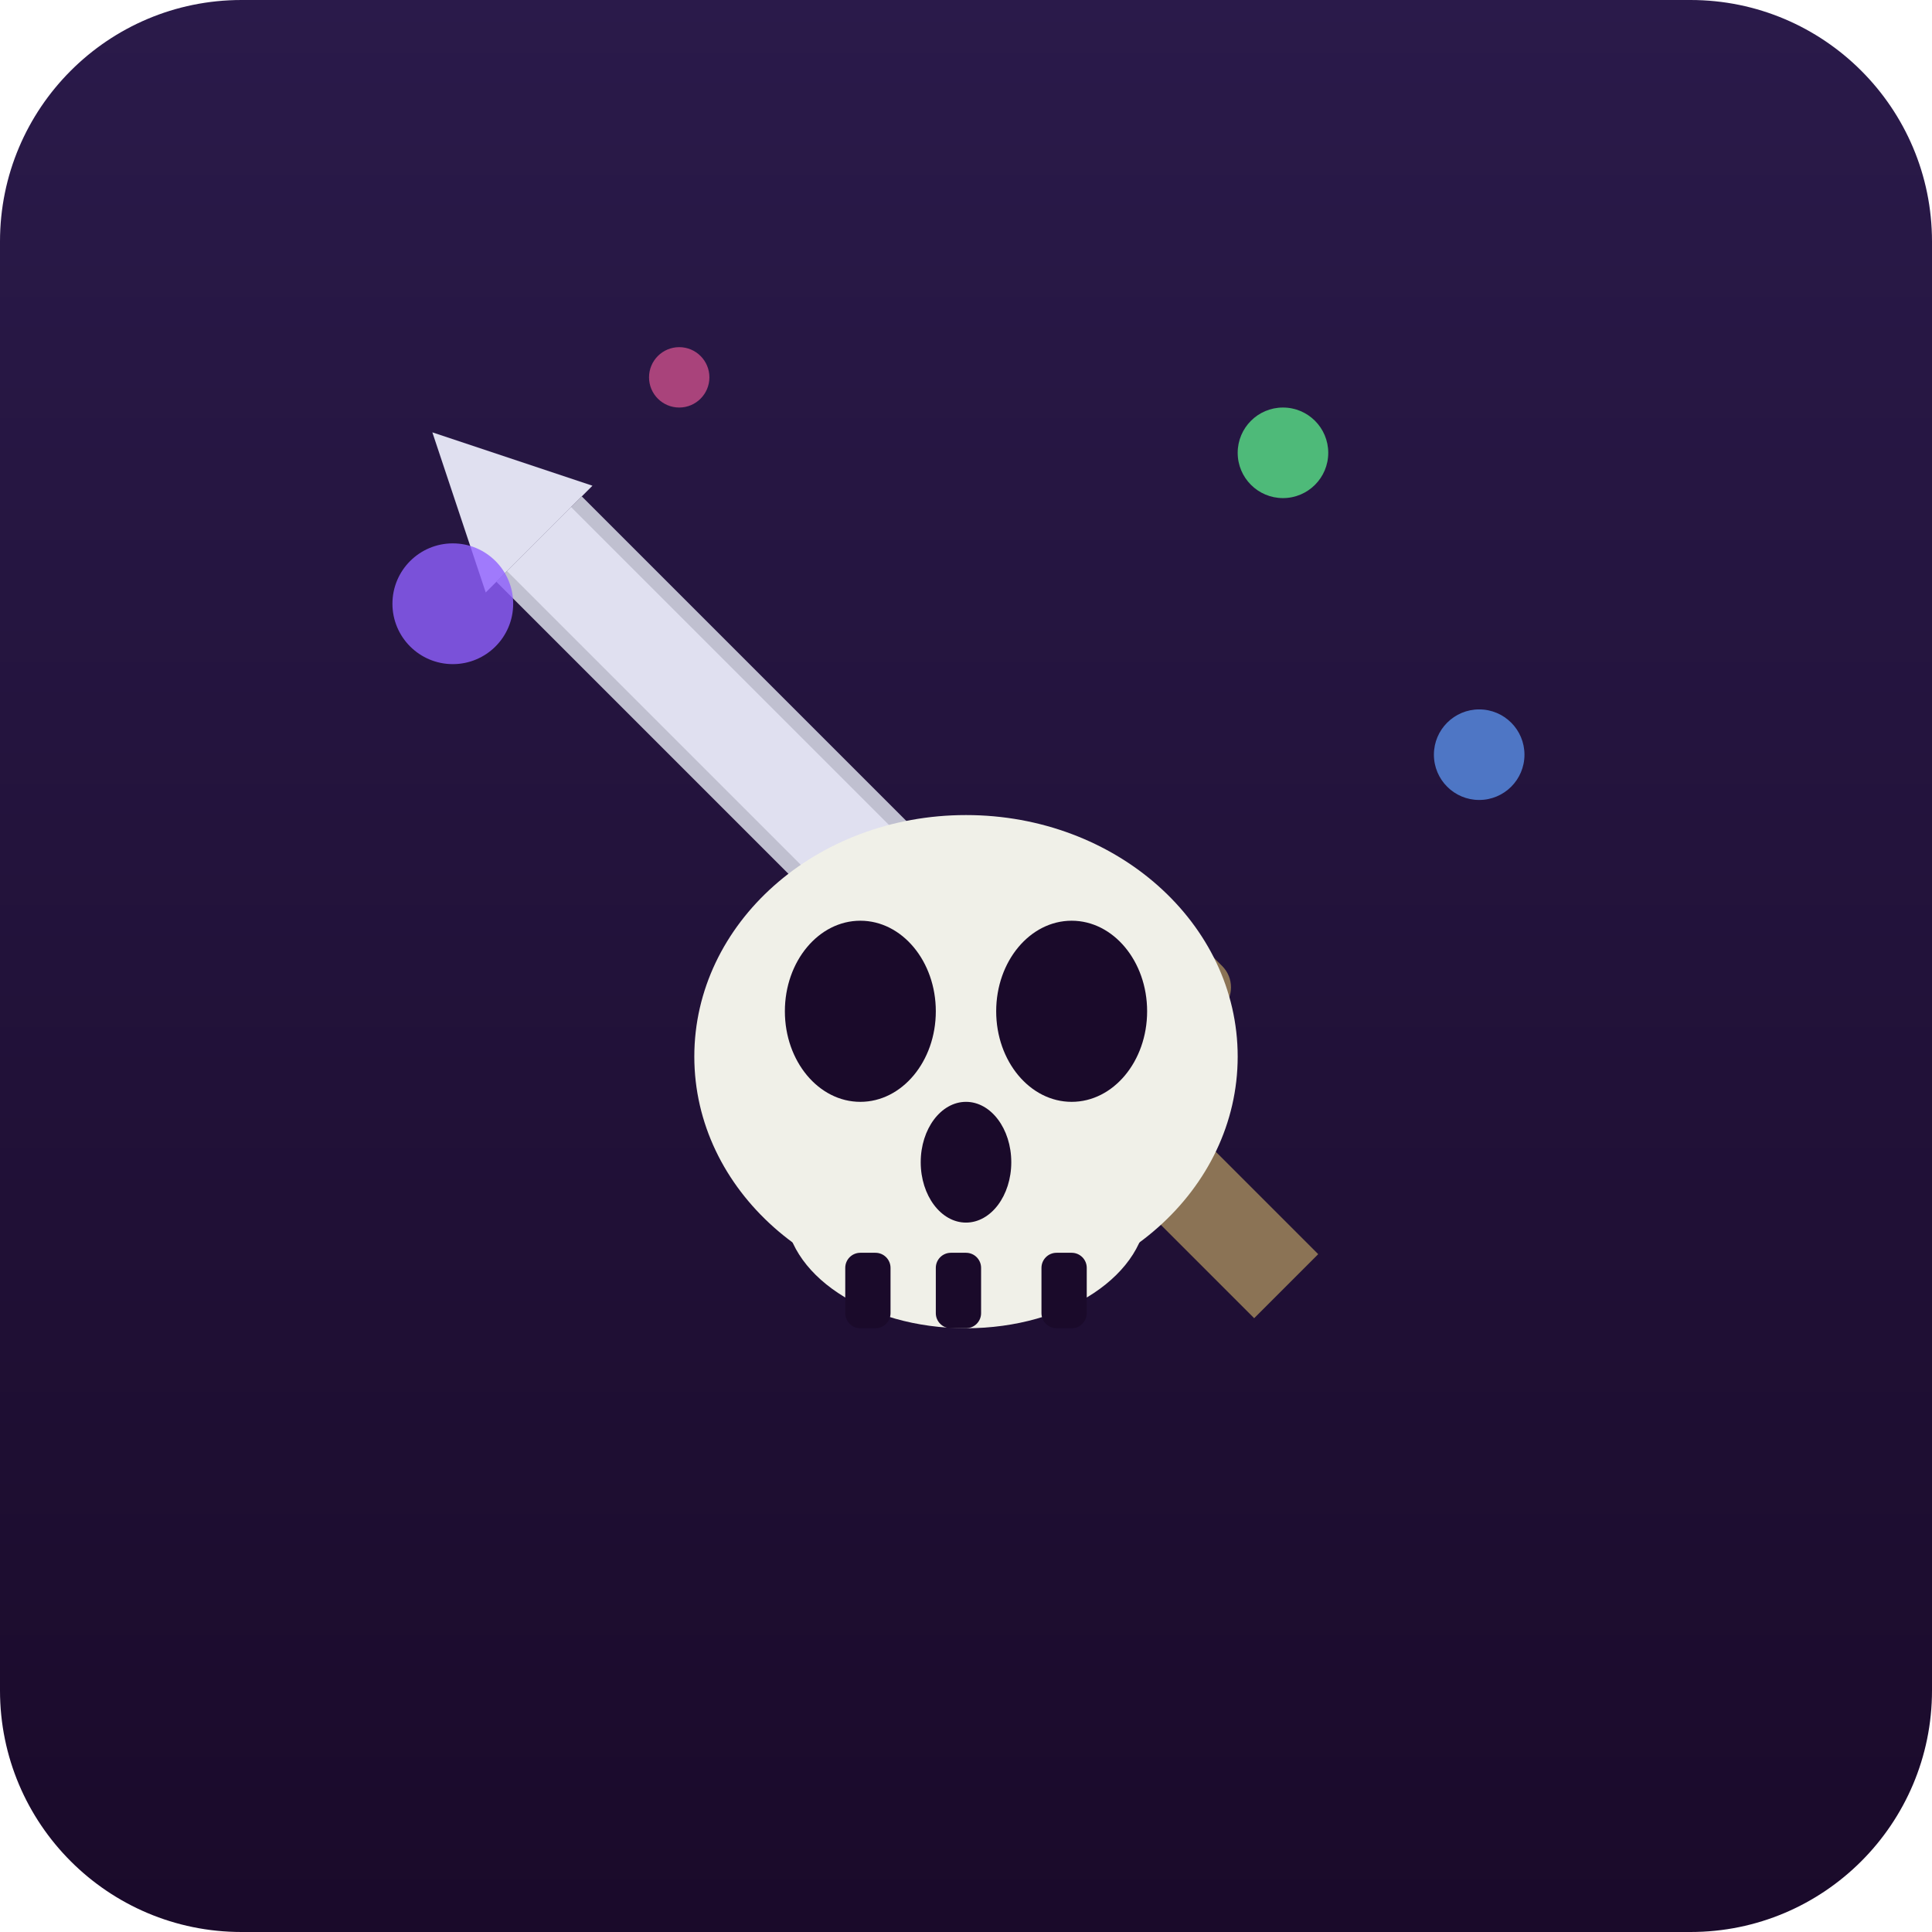
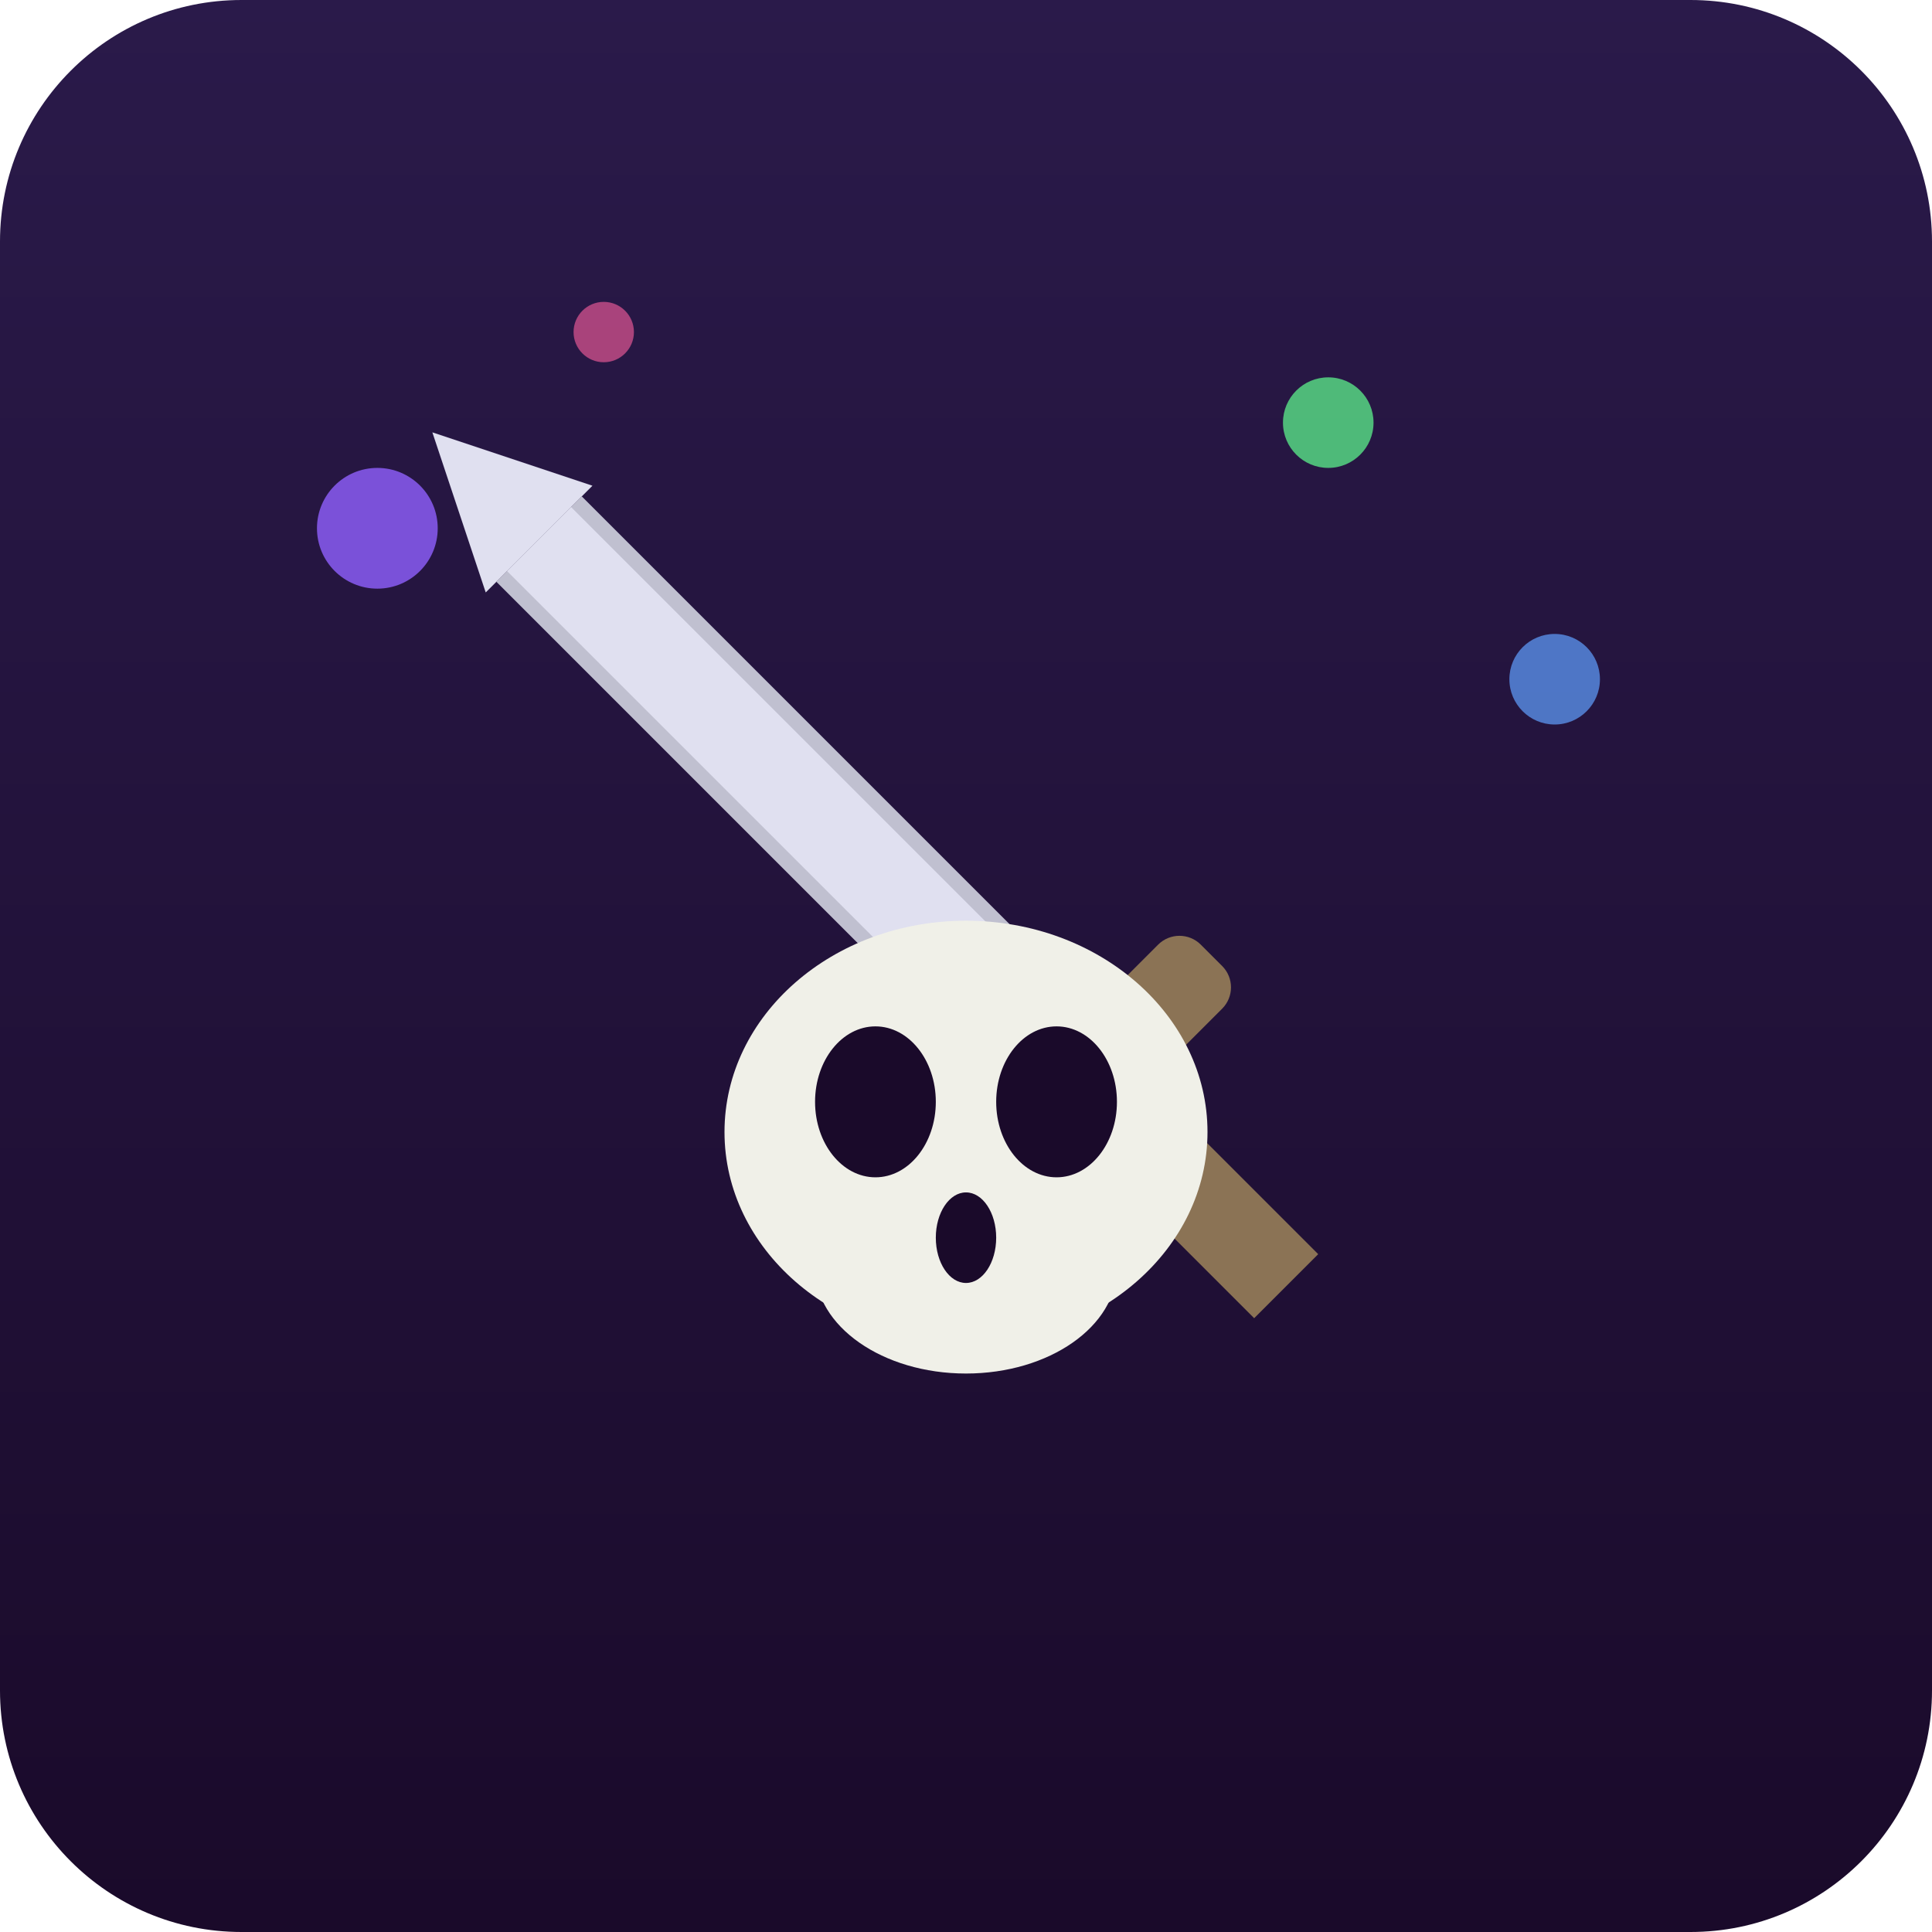
<svg xmlns="http://www.w3.org/2000/svg" width="128" height="128" viewBox="0 0 128 128">
  <defs>
    <linearGradient id="bg" x1="0%" y1="0%" x2="0%" y2="100%">
      <stop offset="0%" style="stop-color:#2a1a4a" />
      <stop offset="100%" style="stop-color:#1a0a2a" />
    </linearGradient>
  </defs>
  <rect width="128" height="128" rx="16" fill="url(#bg)" />
  <g transform="translate(64, 64) rotate(-45)">
    <rect x="-4" y="-40" width="8" height="50" fill="#c0c0d0" />
    <rect x="-3" y="-40" width="6" height="50" fill="#e0e0f0" />
    <rect x="-12" y="8" width="24" height="6" rx="2" fill="#8b7355" />
    <rect x="-3" y="14" width="6" height="16" fill="#8b7355" />
    <polygon points="0,-50 -5,-40 5,-40" fill="#e0e0f0" />
  </g>
-   <g transform="translate(64, 75)">
-     <ellipse cx="0" cy="-5" rx="18" ry="16" fill="#f0f0e8" />
-     <ellipse cx="0" cy="5" rx="12" ry="8" fill="#f0f0e8" />
-     <ellipse cx="-7" cy="-8" rx="5" ry="6" fill="#1a0a2a" />
-     <ellipse cx="7" cy="-8" rx="5" ry="6" fill="#1a0a2a" />
-     <ellipse cx="0" cy="2" rx="3" ry="4" fill="#1a0a2a" />
-     <rect x="-8" y="8" width="3" height="5" rx="1" fill="#1a0a2a" />
-     <rect x="-2" y="8" width="3" height="5" rx="1" fill="#1a0a2a" />
-     <rect x="5" y="8" width="3" height="5" rx="1" fill="#1a0a2a" />
+   <g transform="translate(64, 80)">
+     <ellipse cx="0" cy="-5" rx="16" ry="14" fill="#f0f0e8" />
+     <ellipse cx="0" cy="4" rx="10" ry="7" fill="#f0f0e8" />
+     <ellipse cx="-6" cy="-7" rx="4" ry="5" fill="#1a0a2a" />
+     <ellipse cx="6" cy="-7" rx="4" ry="5" fill="#1a0a2a" />
+     <ellipse cx="0" cy="2" rx="2" ry="3" fill="#1a0a2a" />
  </g>
-   <circle cx="30" cy="40" r="4" fill="#9060ff" opacity="0.8" />
-   <circle cx="98" cy="50" r="3" fill="#60a0ff" opacity="0.7" />
-   <circle cx="45" cy="25" r="2" fill="#ff60a0" opacity="0.6" />
-   <circle cx="85" cy="30" r="3" fill="#60ff90" opacity="0.7" />
+   <circle cx="25" cy="35" r="4" fill="#9060ff" opacity="0.8" />
+   <circle cx="103" cy="45" r="3" fill="#60a0ff" opacity="0.7" />
+   <circle cx="40" cy="22" r="2" fill="#ff60a0" opacity="0.6" />
+   <circle cx="88" cy="28" r="3" fill="#60ff90" opacity="0.7" />
</svg>
